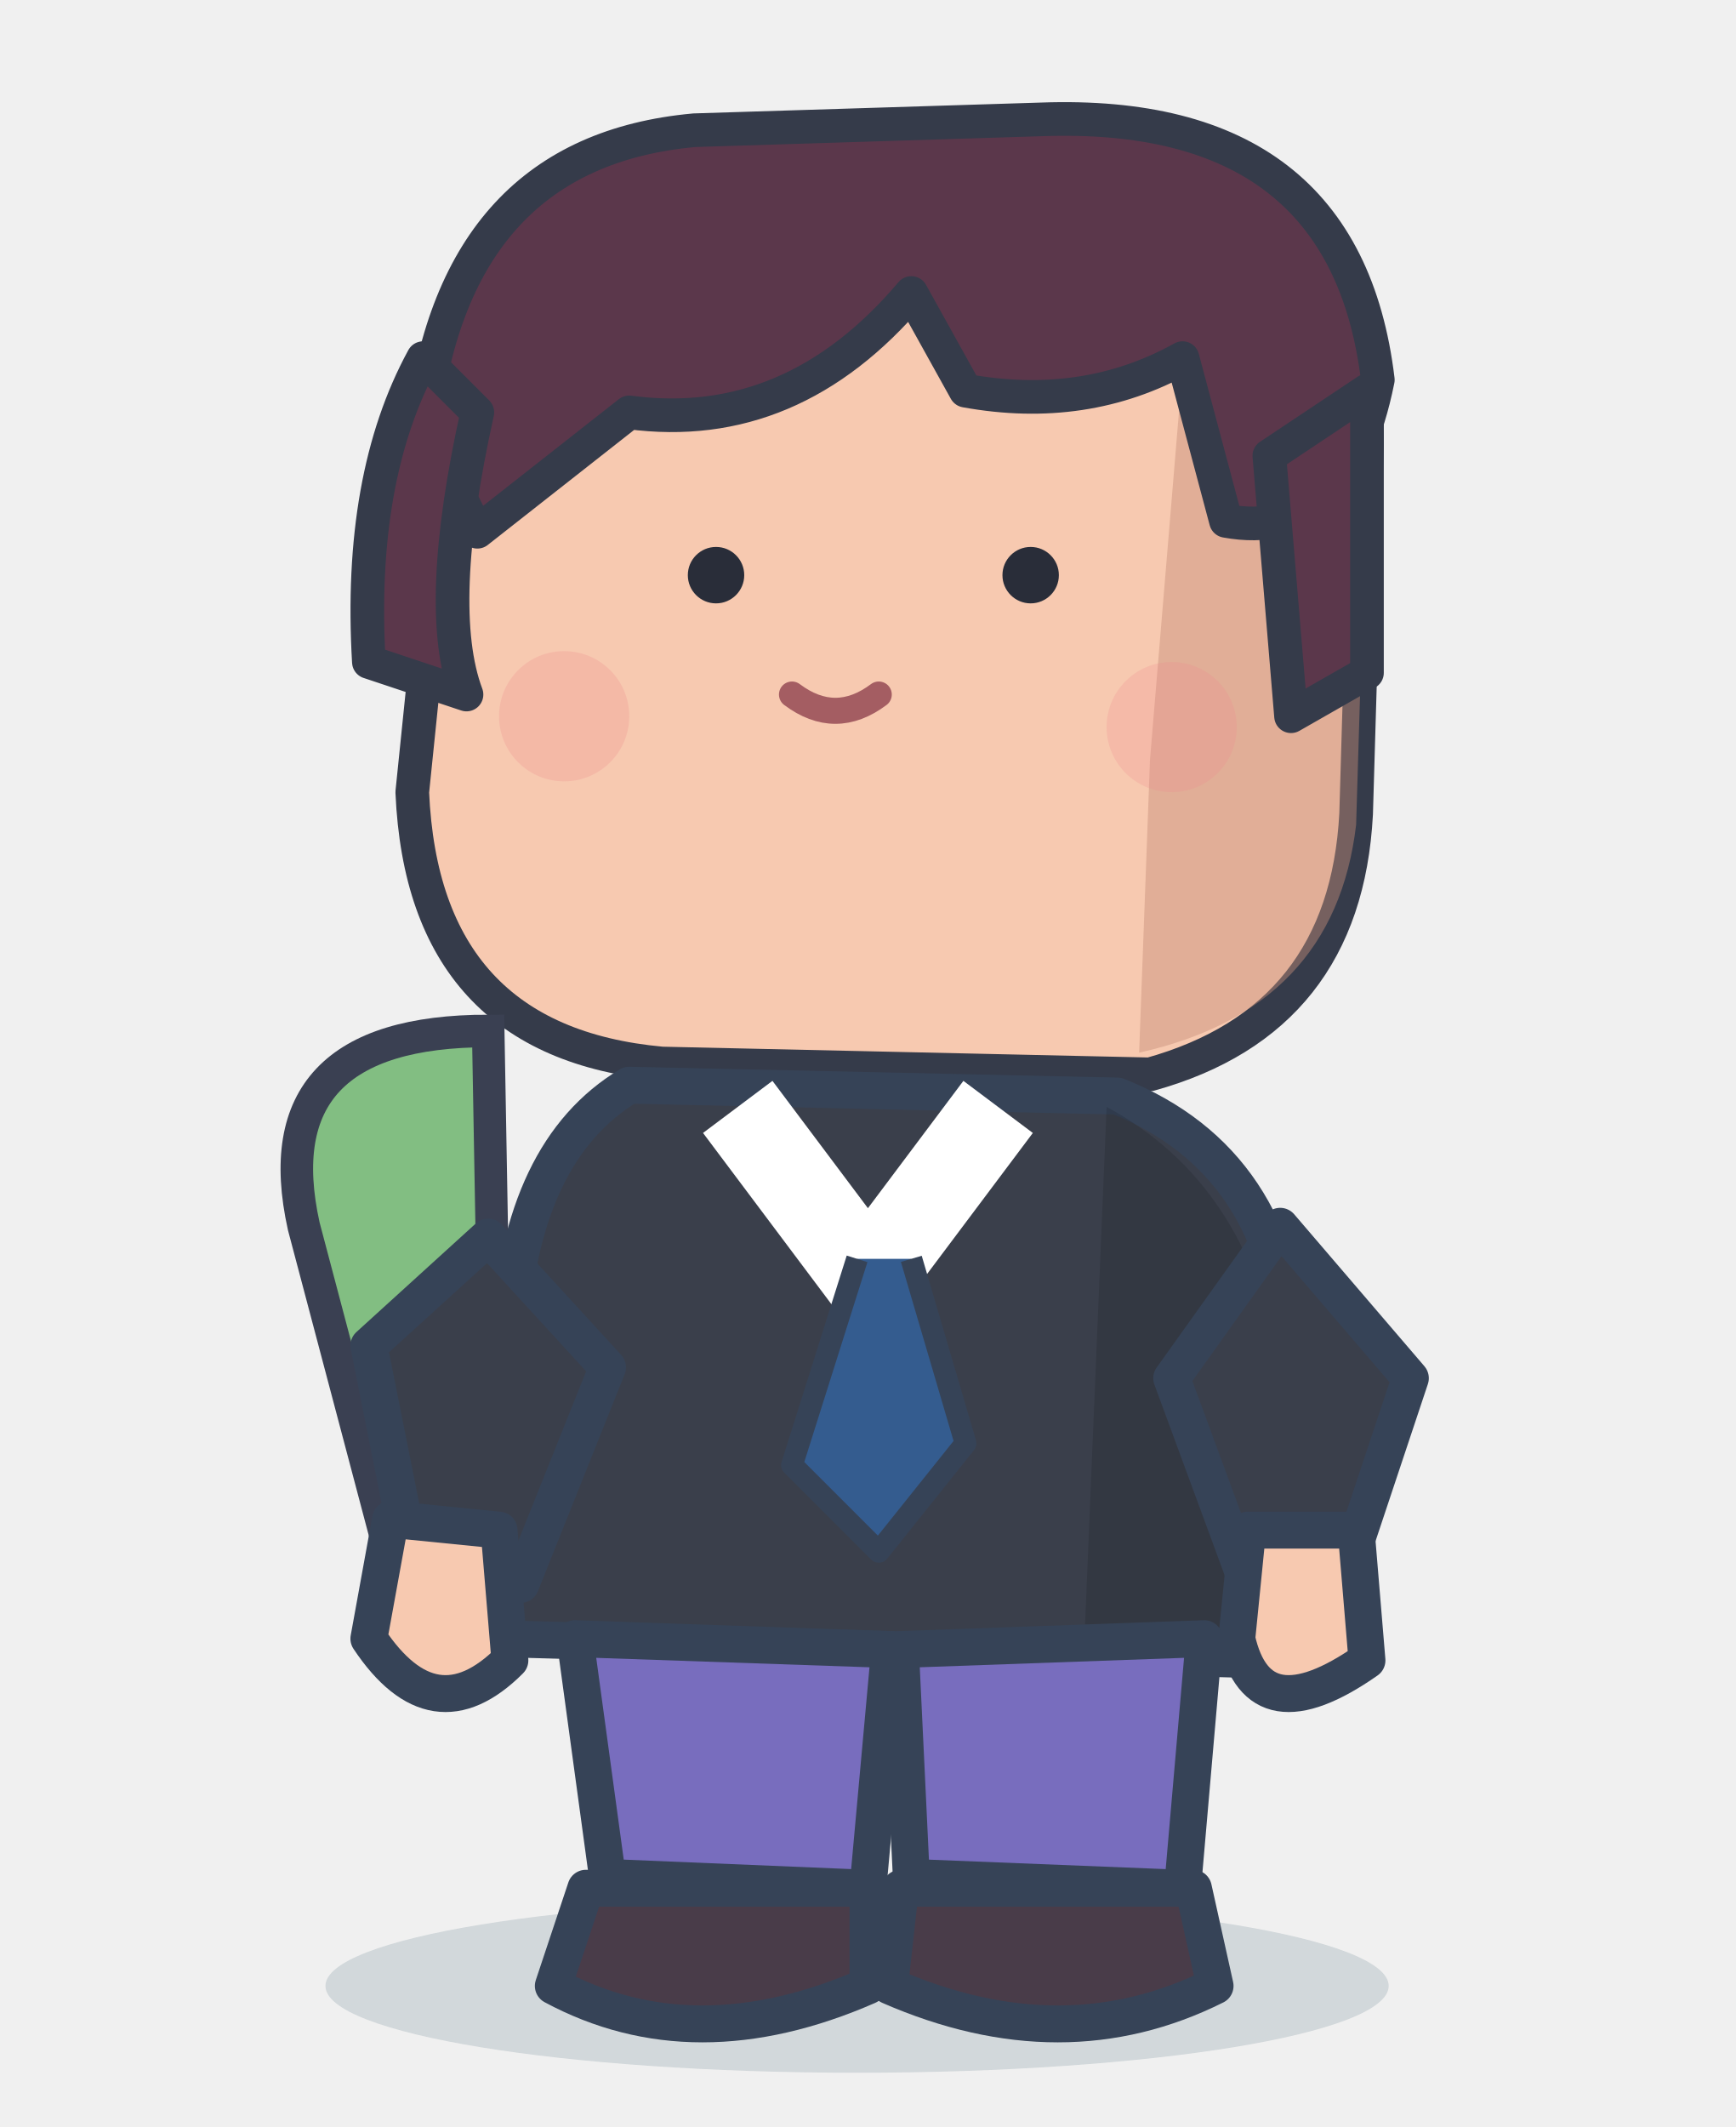
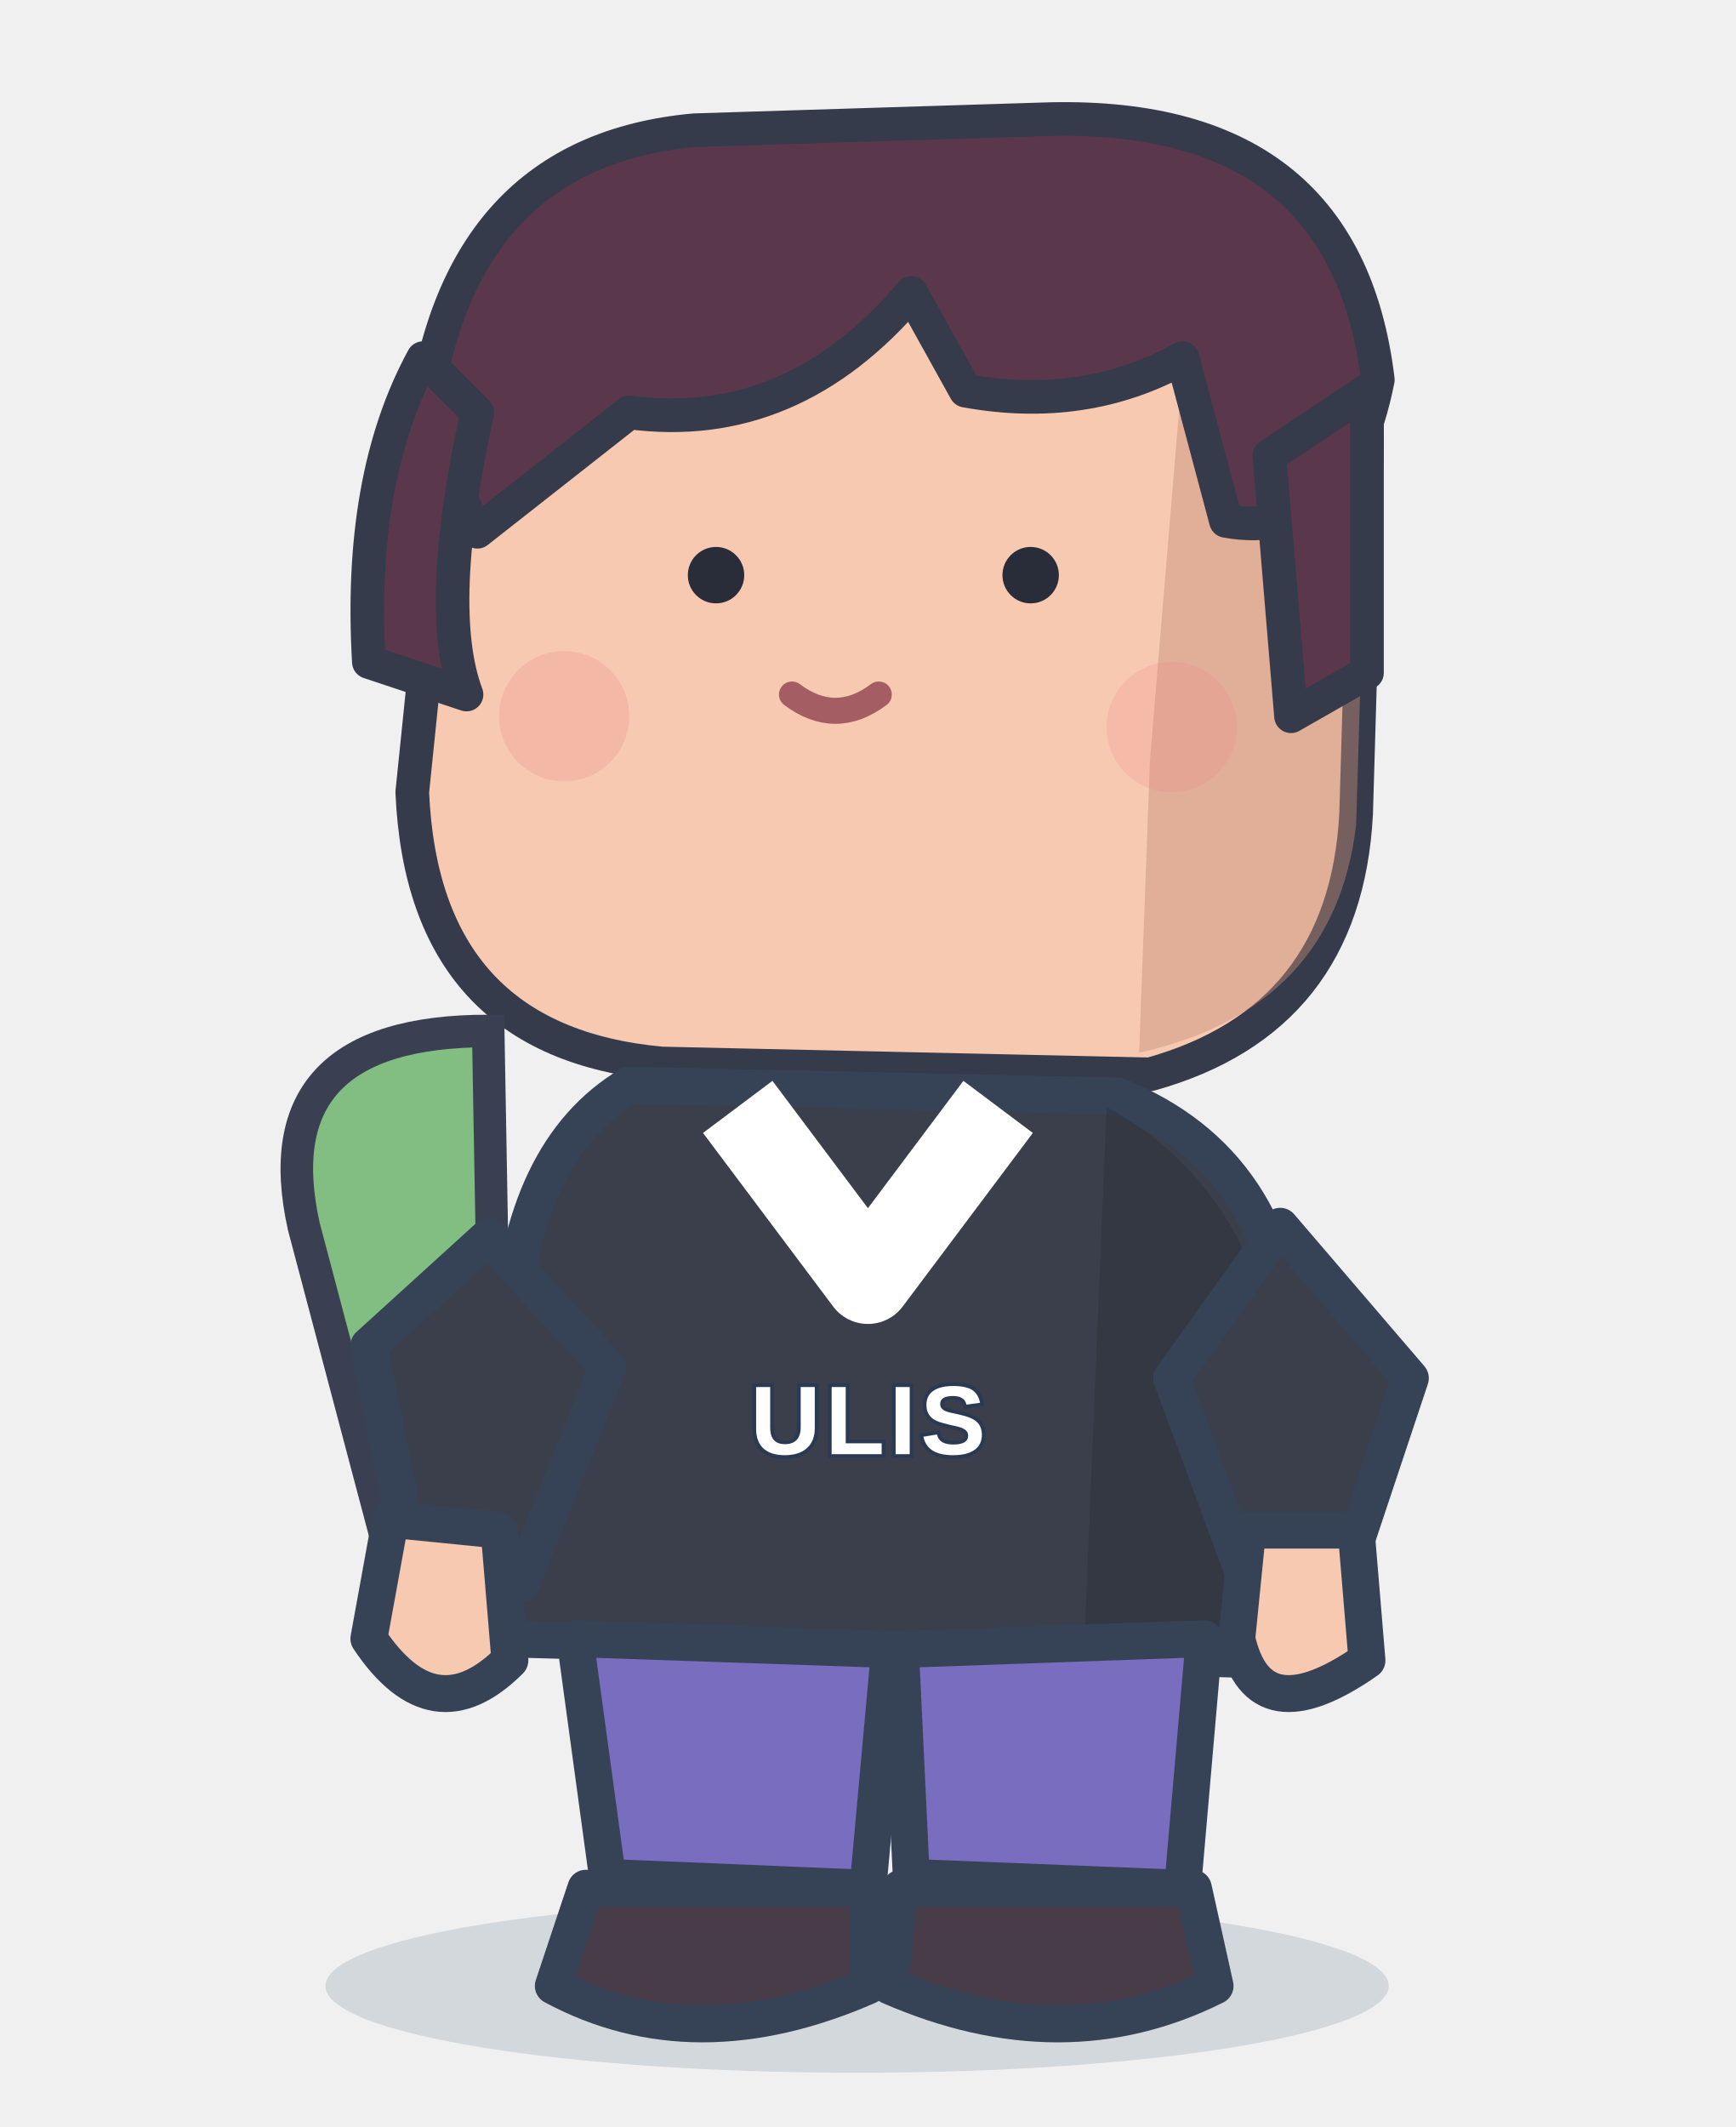
<svg xmlns="http://www.w3.org/2000/svg" viewBox="0 0 160 196" width="160" height="196">
  <ellipse cx="79" cy="183" rx="49" ry="8" fill="#395d6e" opacity=".17" />
  <g stroke="#353b4a" stroke-width="3.1" stroke-linejoin="round" stroke-linecap="round">
    <path d="M42 34 Q41 17 65 14 L112 19 Q126 21 126 41 L125 75 Q124 94 106 99 L61 98 Q39 96 38 73 Z" fill="#f7c9b0" />
    <path d="M110 22 Q126 24 126 43 L125 76 Q123 93 105 97 L106 70 Z" fill="#c58d78" opacity=".45" stroke="none" />
    <path d="M39 39 Q42 14 64 12 L96 11 Q124 10 127 35 Q124 50 113 48 L109 33 Q100 38 89 36 L84 27 Q73 40 58 38 L44 49 Z" fill="#5b374b" />
    <path d="M44 38 Q40 56 43 64 L34 61 Q33 44 39 33 Z" fill="#5b374b" />
    <path d="M117 42 L126 36 L126 62 L119 66 Z" fill="#5b374b" />
  </g>
  <circle cx="66" cy="53" r="2.6" fill="#292d39" />
  <circle cx="95" cy="53" r="2.6" fill="#292d39" />
  <path d="M73 64 q4 3 8 0" fill="none" stroke="#a45d62" stroke-width="2.4" stroke-linecap="round" />
  <circle cx="52" cy="66" r="6" fill="#ed8b8e" opacity=".27" />
  <circle cx="108" cy="67" r="6" fill="#ed8b8e" opacity=".24" />
  <path d="M45 95 Q24 95 28 113 L37 147 L46 151 Z" fill="#82be82" stroke="#3a4052" stroke-width="3" />
  <g transform="translate(0 0)" stroke="#364357" stroke-linejoin="round" stroke-width="3.4">
    <path d="M58 100 L103 101 Q118 107 119 125 L118 153 L46 151 L47 123 Q48 106 58 100Z" fill="#3a3f4b" />
    <path d="M102 102 Q115 109 118 126 L117 150 L100 150Z" fill="#000" opacity=".12" stroke="none" />
    <path d="M68 102 L80 118 L92 102" fill="none" stroke="#fff" stroke-width="8" />
-     <path d="M79 116 L73 135 L81 143 L89 133 L84 116" fill="#345c8f" stroke-width="2" />
    <path d="M45 114 L34 124 L38 144 L48 146 L56 126Z" fill="#3a3f4b" />
    <path d="M118 113 L130 127 L124 145 L115 146 L108 127Z" fill="#3a3f4b" />
    <path d="M36 140 L46 141 L47 153 Q40 160 34 151 Z" fill="#f7c9b0" />
    <path d="M115 141 L125 141 L126 153 Q116 160 114 151 Z" fill="#f7c9b0" />
    <path d="M53 151 L82 152 L80 174 L56 173Z" fill="#786dbe" />
    <path d="M83 152 L111 151 L109 174 L84 173Z" fill="#786dbe" />
    <path d="M54 174 L80 174 L80 183 Q64 190 51 183Z" fill="#493c49" />
    <path d="M83 174 L110 174 L112 183 Q98 190 82 183Z" fill="#493c49" />
  </g>
+   <text x="80" y="134" text-anchor="middle" font-family="Arial, Helvetica, sans-serif" font-weight="800" font-size="9" fill="#ffffff" stroke="#2b3a52" stroke-width="0.7" paint-order="stroke" letter-spacing="0.4">ULIS</text>
</svg>
